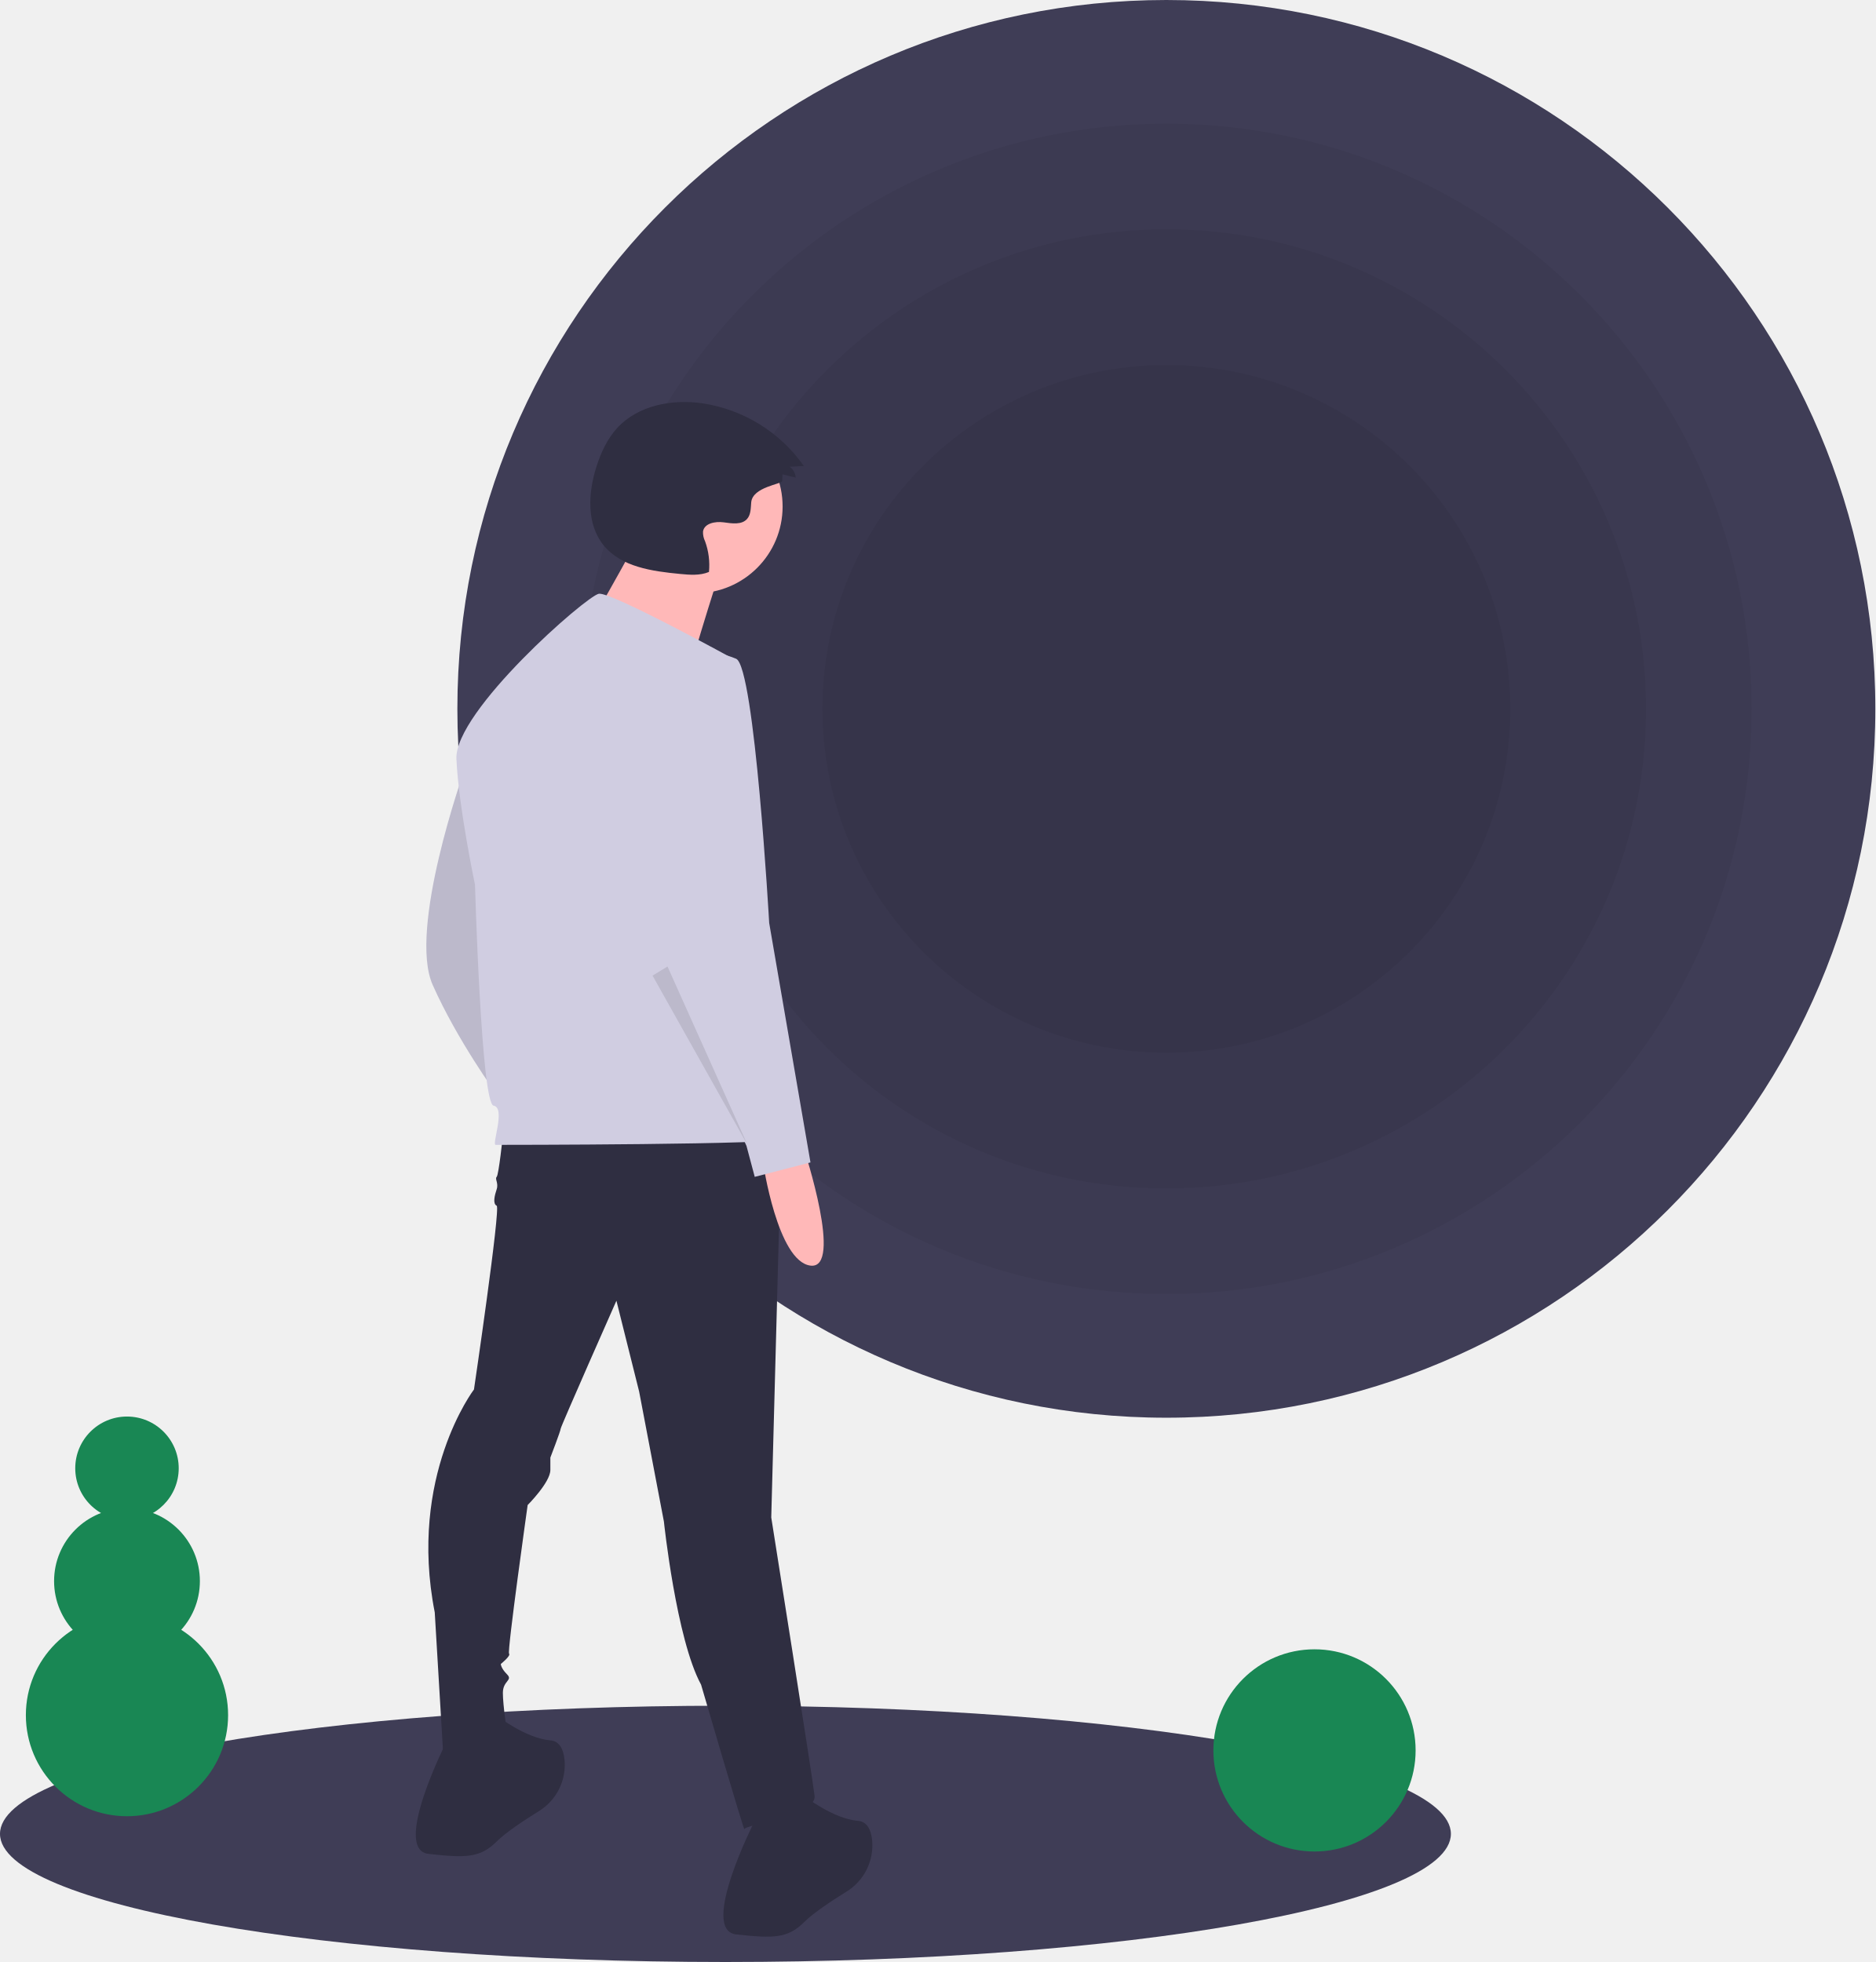
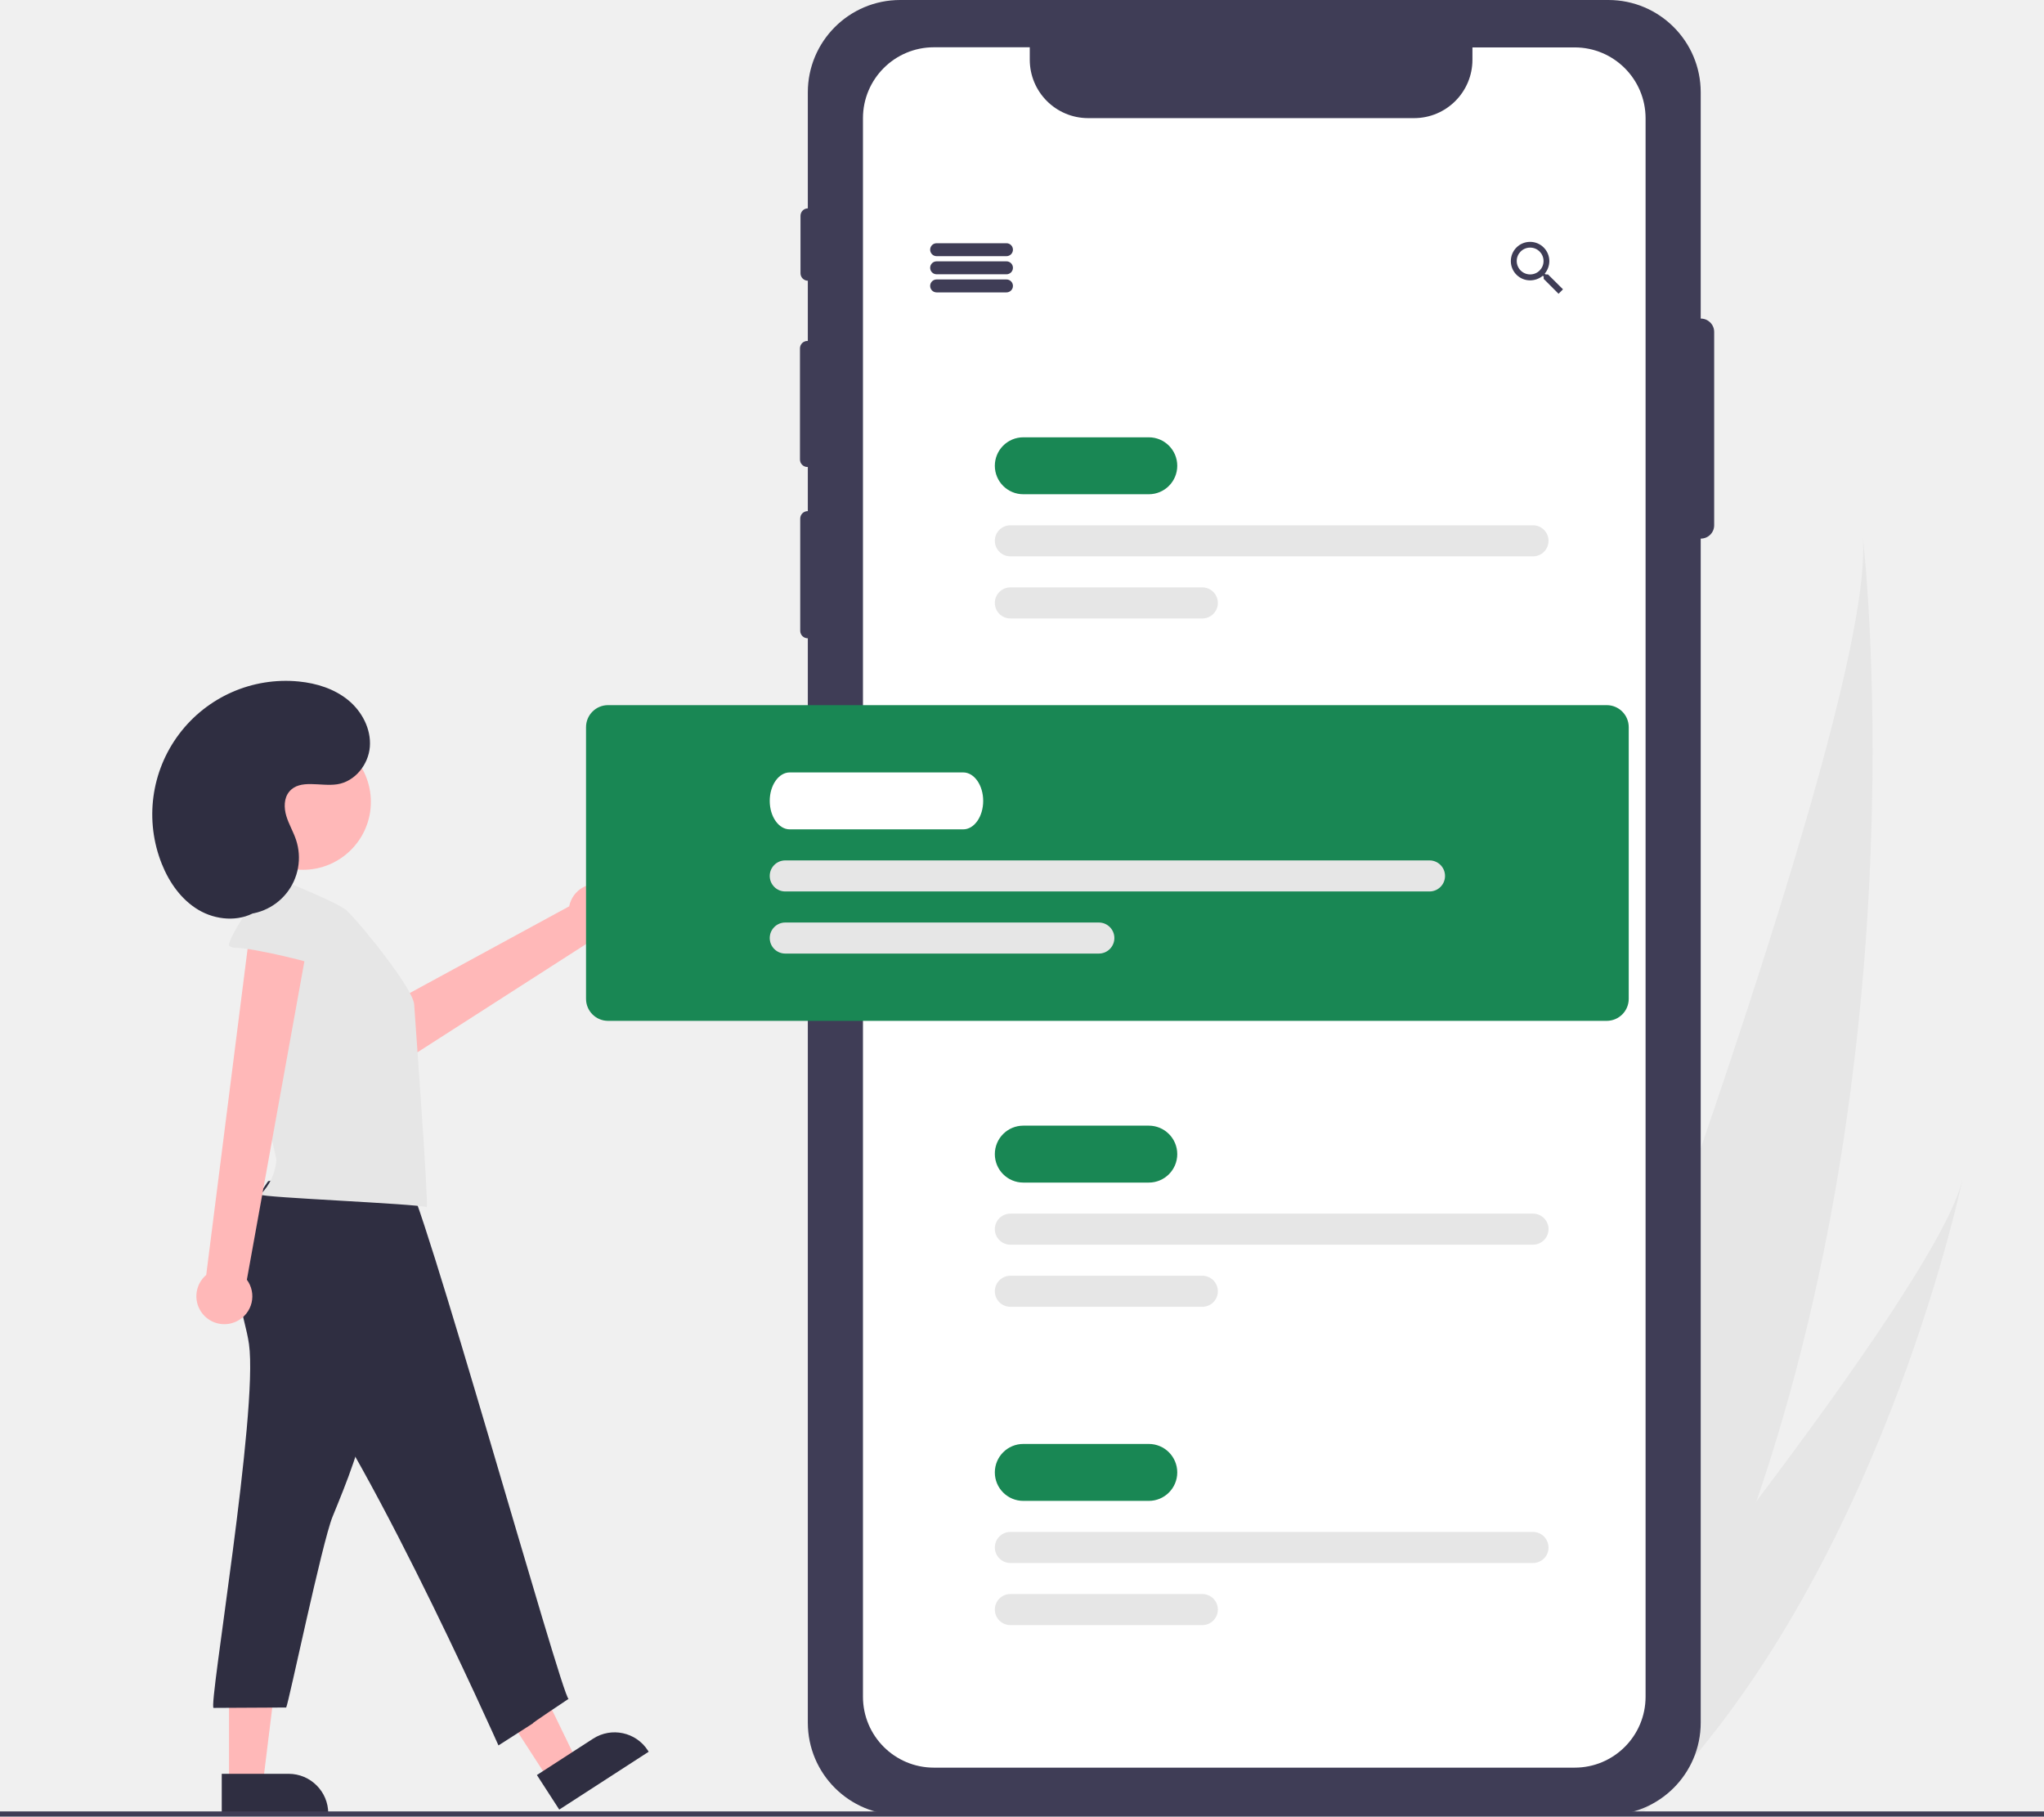
- <svg xmlns="http://www.w3.org/2000/svg" data-name="Layer 1" width="797.5" height="834.5" viewBox="0 0 797.5 834.5">
-   <ellipse cx="308.5" cy="780" rx="308.5" ry="54.5" fill="#3f3d56" />
-   <circle cx="496" cy="301.5" r="301.5" fill="#3f3d56" />
-   <circle cx="496" cy="301.5" r="248.898" opacity="0.05" />
-   <circle cx="496" cy="301.5" r="203.994" opacity="0.05" />
-   <circle cx="496" cy="301.5" r="146.26" opacity="0.05" />
-   <path d="M398.42,361.232s-23.704,66.722-13.169,90.426,27.216,46.53,27.216,46.53S406.322,365.622,398.42,361.232Z" transform="translate(-201.25 -32.75)" fill="#d0cde1" />
-   <path d="M398.42,361.232s-23.704,66.722-13.169,90.426,27.216,46.53,27.216,46.53S406.322,365.622,398.42,361.232Z" transform="translate(-201.25 -32.75)" opacity="0.1" />
-   <path d="M415.101,515.747s-1.756,16.681-2.634,17.558.878,2.634,0,5.268-1.756,6.145,0,7.023-9.657,78.135-9.657,78.135-28.094,36.873-16.681,94.816l3.512,58.821s27.216,1.756,27.216-7.901c0,0-1.756-11.413-1.756-16.681s4.39-5.268,1.756-7.901-2.634-4.39-2.634-4.39,4.39-3.512,3.512-4.39,7.901-63.211,7.901-63.211,9.657-9.657,9.657-14.925v-5.268s4.39-11.413,4.39-12.291,23.704-54.431,23.704-54.431l9.657,38.629,10.535,55.309s5.268,50.042,15.803,69.356c0,0,18.436,63.211,18.436,61.455s30.727-6.145,29.849-14.047-18.436-118.52-18.436-118.52L533.621,513.991Z" transform="translate(-201.25 -32.75)" fill="#2f2e41" />
-   <path d="M391.397,772.978s-23.704,46.53-7.901,48.286,21.948,1.756,28.971-5.268c3.84-3.84,11.615-8.991,17.876-12.873a23.117,23.117,0,0,0,10.969-21.982c-.463-4.295-2.068-7.834-6.019-8.164-10.535-.878-22.826-10.535-22.826-10.535Z" transform="translate(-201.25 -32.75)" fill="#2f2e41" />
-   <path d="M522.208,807.217s-23.704,46.53-7.901,48.286,21.948,1.756,28.971-5.268c3.84-3.84,11.615-8.991,17.876-12.873a23.117,23.117,0,0,0,10.969-21.982c-.463-4.295-2.068-7.834-6.019-8.164-10.535-.878-22.826-10.535-22.826-10.535Z" transform="translate(-201.25 -32.75)" fill="#2f2e41" />
-   <circle cx="295.905" cy="215.433" r="36.905" fill="#ffb8b8" />
-   <path d="M473.43,260.308S447.07,308.812,444.961,308.812,492.41,324.628,492.41,324.628s13.707-46.394,15.816-50.612Z" transform="translate(-201.25 -32.75)" fill="#ffb8b8" />
-   <path d="M513.867,313.385s-52.675-28.971-57.943-28.094-61.455,50.042-60.577,70.234,7.901,53.553,7.901,53.553,2.634,93.06,7.901,93.938-.878,16.681.878,16.681,122.909,0,123.787-2.634S513.867,313.385,513.867,313.385Z" transform="translate(-201.25 -32.75)" fill="#d0cde1" />
-   <path d="M543.278,521.892s16.681,50.92,2.634,49.164-20.192-43.896-20.192-43.896Z" transform="translate(-201.25 -32.75)" fill="#ffb8b8" />
-   <path d="M498.504,310.313s-32.483,7.023-27.216,50.92,14.925,87.792,14.925,87.792l32.483,71.112,3.512,13.169,23.704-6.145L528.353,425.321s-6.145-108.863-14.047-112.374A34,34,0,0,0,498.504,310.313Z" transform="translate(-201.25 -32.75)" fill="#d0cde1" />
-   <polygon points="277.5 414.958 317.885 486.947 283.86 411.09 277.5 414.958" opacity="0.1" />
-   <path d="M533.896,237.316l.122-2.82,5.61,1.396a6.27,6.27,0,0,0-2.514-4.615l5.976-.334a64.477,64.477,0,0,0-43.124-26.651c-12.926-1.873-27.318.838-36.182,10.43-4.299,4.653-7.001,10.57-8.922,16.607-3.539,11.118-4.26,24.372,3.12,33.409,7.501,9.185,20.602,10.984,32.406,12.121,4.153.4,8.506.772,12.355-.839a29.721,29.721,0,0,0-1.654-13.037,8.687,8.687,0,0,1-.879-4.152c.525-3.512,5.209-4.396,8.728-3.922s7.75,1.2,10.062-1.494c1.593-1.856,1.499-4.559,1.71-6.996C521.282,239.785,533.836,238.707,533.896,237.316Z" transform="translate(-201.25 -32.75)" fill="#2f2e41" />
-   <circle cx="559" cy="744.5" r="43" fill="#198754" />
-   <circle cx="54" cy="729.5" r="43" fill="#198754" />
-   <circle cx="54" cy="672.5" r="31" fill="#198754" />
-   <circle cx="54" cy="624.5" r="22" fill="#198754" />
+ <svg xmlns="http://www.w3.org/2000/svg" data-name="Layer 1" width="790" height="701.992" viewBox="0 0 790 701.992">
+   <path d="M883.923,679.037c-13.33,39.042-30.472,78-52.433,115.079-.487.835-.98,1.653-1.478,2.485l-54.368-17.2c.313-.787.655-1.668,1.023-2.629,21.929-56.711,154.233-402.236,148.294-470.362C925.601,311.986,946.298,496.53,883.923,679.037Z" transform="translate(-205 -99.00391)" fill="#e6e6e6" />
+   <path d="M841.979,797.434c-.739.755-1.497,1.505-2.261,2.238l-40.786-12.903c.551-.667,1.194-1.453,1.932-2.342,12.079-14.752,47.991-58.919,83.059-105.39,37.685-49.94,74.402-102.533,79.548-124.144C962.438,559.807,930.255,709.403,841.979,797.434Z" transform="translate(-205 -99.00391)" fill="#e6e6e6" />
+   <path d="M862.367,222.118c-.015,0-.03.004-.045.005v-87.429a35.69,35.69,0,0,0-35.69-35.69h-273.72a35.69,35.69,0,0,0-35.69,35.69v44.821a2.892,2.892,0,0,0-2.83,2.889v22.2a2.891,2.891,0,0,0,2.83,2.888v23.257h-.145a2.895,2.895,0,0,0-2.895,2.895v42.93a2.895,2.895,0,0,0,2.895,2.895h.145v17.05h-.045a2.895,2.895,0,0,0-2.895,2.895v43.35a2.895,2.895,0,0,0,2.895,2.895h.045V764.684a35.69,35.69,0,0,0,35.69,35.69h273.72a35.69,35.69,0,0,0,35.69-35.69V307.134c.015,0,.03.004.045.004a5.155,5.155,0,0,0,5.155-5.155v-74.71A5.155,5.155,0,0,0,862.367,222.118Z" transform="translate(-205 -99.00391)" fill="#3f3d56" />
+   <path d="M841.012,144.684v610a27.41,27.41,0,0,1-27.41,27.4h-247.66a27.41,27.41,0,0,1-27.41-27.4v-610a27.41,27.41,0,0,1,27.41-27.41h37.06v4.81a22.58,22.58,0,0,0,22.57,22.57h126a22.57,22.57,0,0,0,22.52-22.57v-4.76h39.51A27.41,27.41,0,0,1,841.012,144.684Z" transform="translate(-205 -99.00391)" fill="#fff" />
+   <path d="M439.411,441.286a10.743,10.743,0,0,0-14.423,7.958l-88.254,47.988,15.517,17.464,81.96-52.599a10.801,10.801,0,0,0,5.2-20.812Z" transform="translate(-205 -99.00391)" fill="#ffb8b8" />
+   <polygon points="211.903 687.551 222.9 680.438 200.697 634.635 184.466 645.133 211.903 687.551" fill="#ffb8b8" />
+   <path d="M413.533,772.484h41.163a0,0,0,0,1,0,0V788.388a0,0,0,0,1,0,0H428.842a15.309,15.309,0,0,1-15.309-15.309v-.595a0,0,0,0,1,0,0Z" transform="translate(1017.487 1100.959) rotate(147.1041)" fill="#2f2e41" />
+   <polygon points="88.511 689.206 101.608 689.206 107.841 638.688 88.511 638.688 88.511 689.206" fill="#ffb8b8" />
+   <path d="M290.705,784.467h41.163a0,0,0,0,1,0,0v15.904a0,0,0,0,1,0,0H306.014A15.309,15.309,0,0,1,290.705,785.062v-.595A0,0,0,0,1,290.705,784.467Z" transform="translate(417.572 1485.835) rotate(-180)" fill="#2f2e41" />
+   <path d="M594,197.996H567a2.5,2.5,0,0,1,0-5h27a2.5,2.5,0,0,1,0,5Z" transform="translate(-205 -99.00391)" fill="#3f3d56" />
+   <path d="M594,204.996H567a2.5,2.5,0,0,1,0-5h27a2.5,2.5,0,0,1,0,5Z" transform="translate(-205 -99.00391)" fill="#3f3d56" />
+   <path d="M594,211.996H567a2.5,2.5,0,0,1,0-5h27a2.5,2.5,0,0,1,0,5Z" transform="translate(-205 -99.00391)" fill="#3f3d56" />
+   <path d="M803.292,205.046h-.91l-.35-.29a7.61,7.61,0,0,0,1.78-4.89,7.44,7.44,0,1,0-7.4,7.48,7.73,7.73,0,0,0,4.88-1.78l.34.29v.92l5.74,5.75,1.72-1.72Zm-6.88,0a5.18,5.18,0,1,1,5.16-5.2l0.0.02a5.15,5.15,0,0,1-5.12,5.18c-.013 0-.027 0-.04 0Z" transform="translate(-205 -99.00391)" fill="#3f3d56" />
+   <path d="M649.005,289.996H600.5a11,11,0,0,1,0-22h48.505a11,11,0,0,1,0,22Z" transform="translate(-205 -99.00391)" fill="#198754" />
+   <path d="M797.5,313.996h-202a6,6,0,0,1,0-12h202a6,6,0,0,1,0,12Z" transform="translate(-205 -99.00391)" fill="#e6e6e6" />
+   <path d="M669.7,337.996H595.5a6,6,0,0,1,0-12h74.2a6,6,0,0,1,0,12Z" transform="translate(-205 -99.00391)" fill="#e6e6e6" />
+   <path d="M649.005,555.996H600.5a11,11,0,0,1,0-22h48.505a11,11,0,0,1,0,22Z" transform="translate(-205 -99.00391)" fill="#198754" />
+   <path d="M797.5,579.996h-202a6,6,0,0,1,0-12h202a6,6,0,0,1,0,12Z" transform="translate(-205 -99.00391)" fill="#e6e6e6" />
+   <path d="M669.7,603.996H595.5a6,6,0,0,1,0-12h74.2a6,6,0,0,1,0,12Z" transform="translate(-205 -99.00391)" fill="#e6e6e6" />
+   <path d="M649.005,678.996H600.5a11,11,0,0,1,0-22h48.505a11,11,0,0,1,0,22Z" transform="translate(-205 -99.00391)" fill="#198754" />
+   <path d="M797.5,702.996h-202a6,6,0,0,1,0-12h202a6,6,0,0,1,0,12Z" transform="translate(-205 -99.00391)" fill="#e6e6e6" />
+   <path d="M669.7,726.996H595.5a6,6,0,0,1,0-12h74.2a6,6,0,0,1,0,12Z" transform="translate(-205 -99.00391)" fill="#e6e6e6" />
+   <path d="M826,493.496H440a8.51,8.51,0,0,1-8.5-8.5v-105a8.51,8.51,0,0,1,8.5-8.5H826a8.51,8.51,0,0,1,8.5,8.5v105A8.51,8.51,0,0,1,826,493.496Z" transform="translate(-205 -99.00391)" fill="#198754" />
+   <path d="M301.232,618.416c3.69,25.89-15.85,140.59-13.68,140.58l28.06-.15c1-1.92,13.88-63.81,17.92-73.74,5.64-13.78,11.33-27.73,13.55-42.45,2.09-13.82,1.06-27.9-.3-41.81a2.64,2.64,0,0,0-3.06-3l-37.65-1.94c-7.76-.4-9.6-2.1-8.42,5.52C298.472,607.116,300.412,612.656,301.232,618.416Z" transform="translate(-205 -99.00391)" fill="#2f2e41" />
+   <path d="M308.632,555.466c-7.65,11-15.67,23.66-13.13,36.83,1.93,10,9.55,17.75,16.74,25,28.74,28.86,85.41,156.2,85.41,156.2,27.348-17.5-.652.5,27.1-18-2.46-.19-58.35-201.1-62.98-201.37C343.042,552.886,326.882,551.056,308.632,555.466Z" transform="translate(-205 -99.00391)" fill="#2f2e41" />
+   <path d="M338.89,450.767c-3.886-3.465-31.192-14.152-31.192-14.152a4.684,4.684,0,0,0-1.509.045c-1.554.392-2.263,2.323-1.931,3.885s-2.391,27.224-3.093,38.894c-1.23,20.367,10.765,66.503,10.659,67.914a21.076,21.076,0,0,1-6.208,13.292c.934,1.16,60.265,3.485,64.301,4.858.815-1.033-4.594-74.213-4.843-78.347C364.659,480.881,344.02,455.519,338.89,450.767Z" transform="translate(-205 -99.00391)" fill="#e6e6e6" />
+   <path d="M296.573,609.555a10.743,10.743,0,0,0,3.842-16.018l25.033-138.54-23.36-.308-17.384,136.998a10.801,10.801,0,0,0,11.87,17.868Z" transform="translate(-205 -99.00391)" fill="#ffb8b8" />
+   <path d="M296.372,465.276a4.43,4.43,0,0,1-2.76-.72c-1.39-1.19,9.95-19.4,12.19-19.67,7.29-.84,14.79-1.12,21.86.85s13.72,6.45,16.88,13.08c1.32,2.76-8.25,16.65-12.6,14.61C326.732,470.986,303.232,465.446,296.372,465.276Z" transform="translate(-205 -99.00391)" fill="#e6e6e6" />
+   <circle cx="117.102" cy="309.88" r="26.239" fill="#ffb8b8" />
+   <path d="M296.33,452.267A21.925,21.925,0,0,0,319.415,423.542c-1.044-3.139-2.79-6.017-3.746-9.184s-.982-6.912,1.139-9.451c4.15-4.968,12.148-1.843,18.545-2.831,6.817-1.052,12.046-7.592,12.592-14.468s-3.038-13.68-8.373-18.052-12.216-6.524-19.08-7.199a51.594,51.594,0,0,0-52.955,70.495c2.868,7.176,7.552,13.859,14.206,17.789s15.441,4.685,22.073.718" transform="translate(-205 -99.00391)" fill="#2f2e41" />
+   <path d="M577.277,419.496h-67.054c-4.259,0-7.723-4.935-7.723-11s3.465-11,7.723-11H577.277c4.259,0,7.723,4.935,7.723,11S581.535,419.496,577.277,419.496Z" transform="translate(-205 -99.00391)" fill="#fff" />
+   <path d="M757.5,443.496h-249a6,6,0,0,1,0-12h249a6,6,0,0,1,0,12Z" transform="translate(-205 -99.00391)" fill="#e6e6e6" />
+   <path d="M629.7,467.496H508.5a6,6,0,0,1,0-12H629.7a6,6,0,0,1,0,12Z" transform="translate(-205 -99.00391)" fill="#e6e6e6" />
+   <rect y="699.992" width="790" height="2" fill="#3f3d56" />
</svg>
